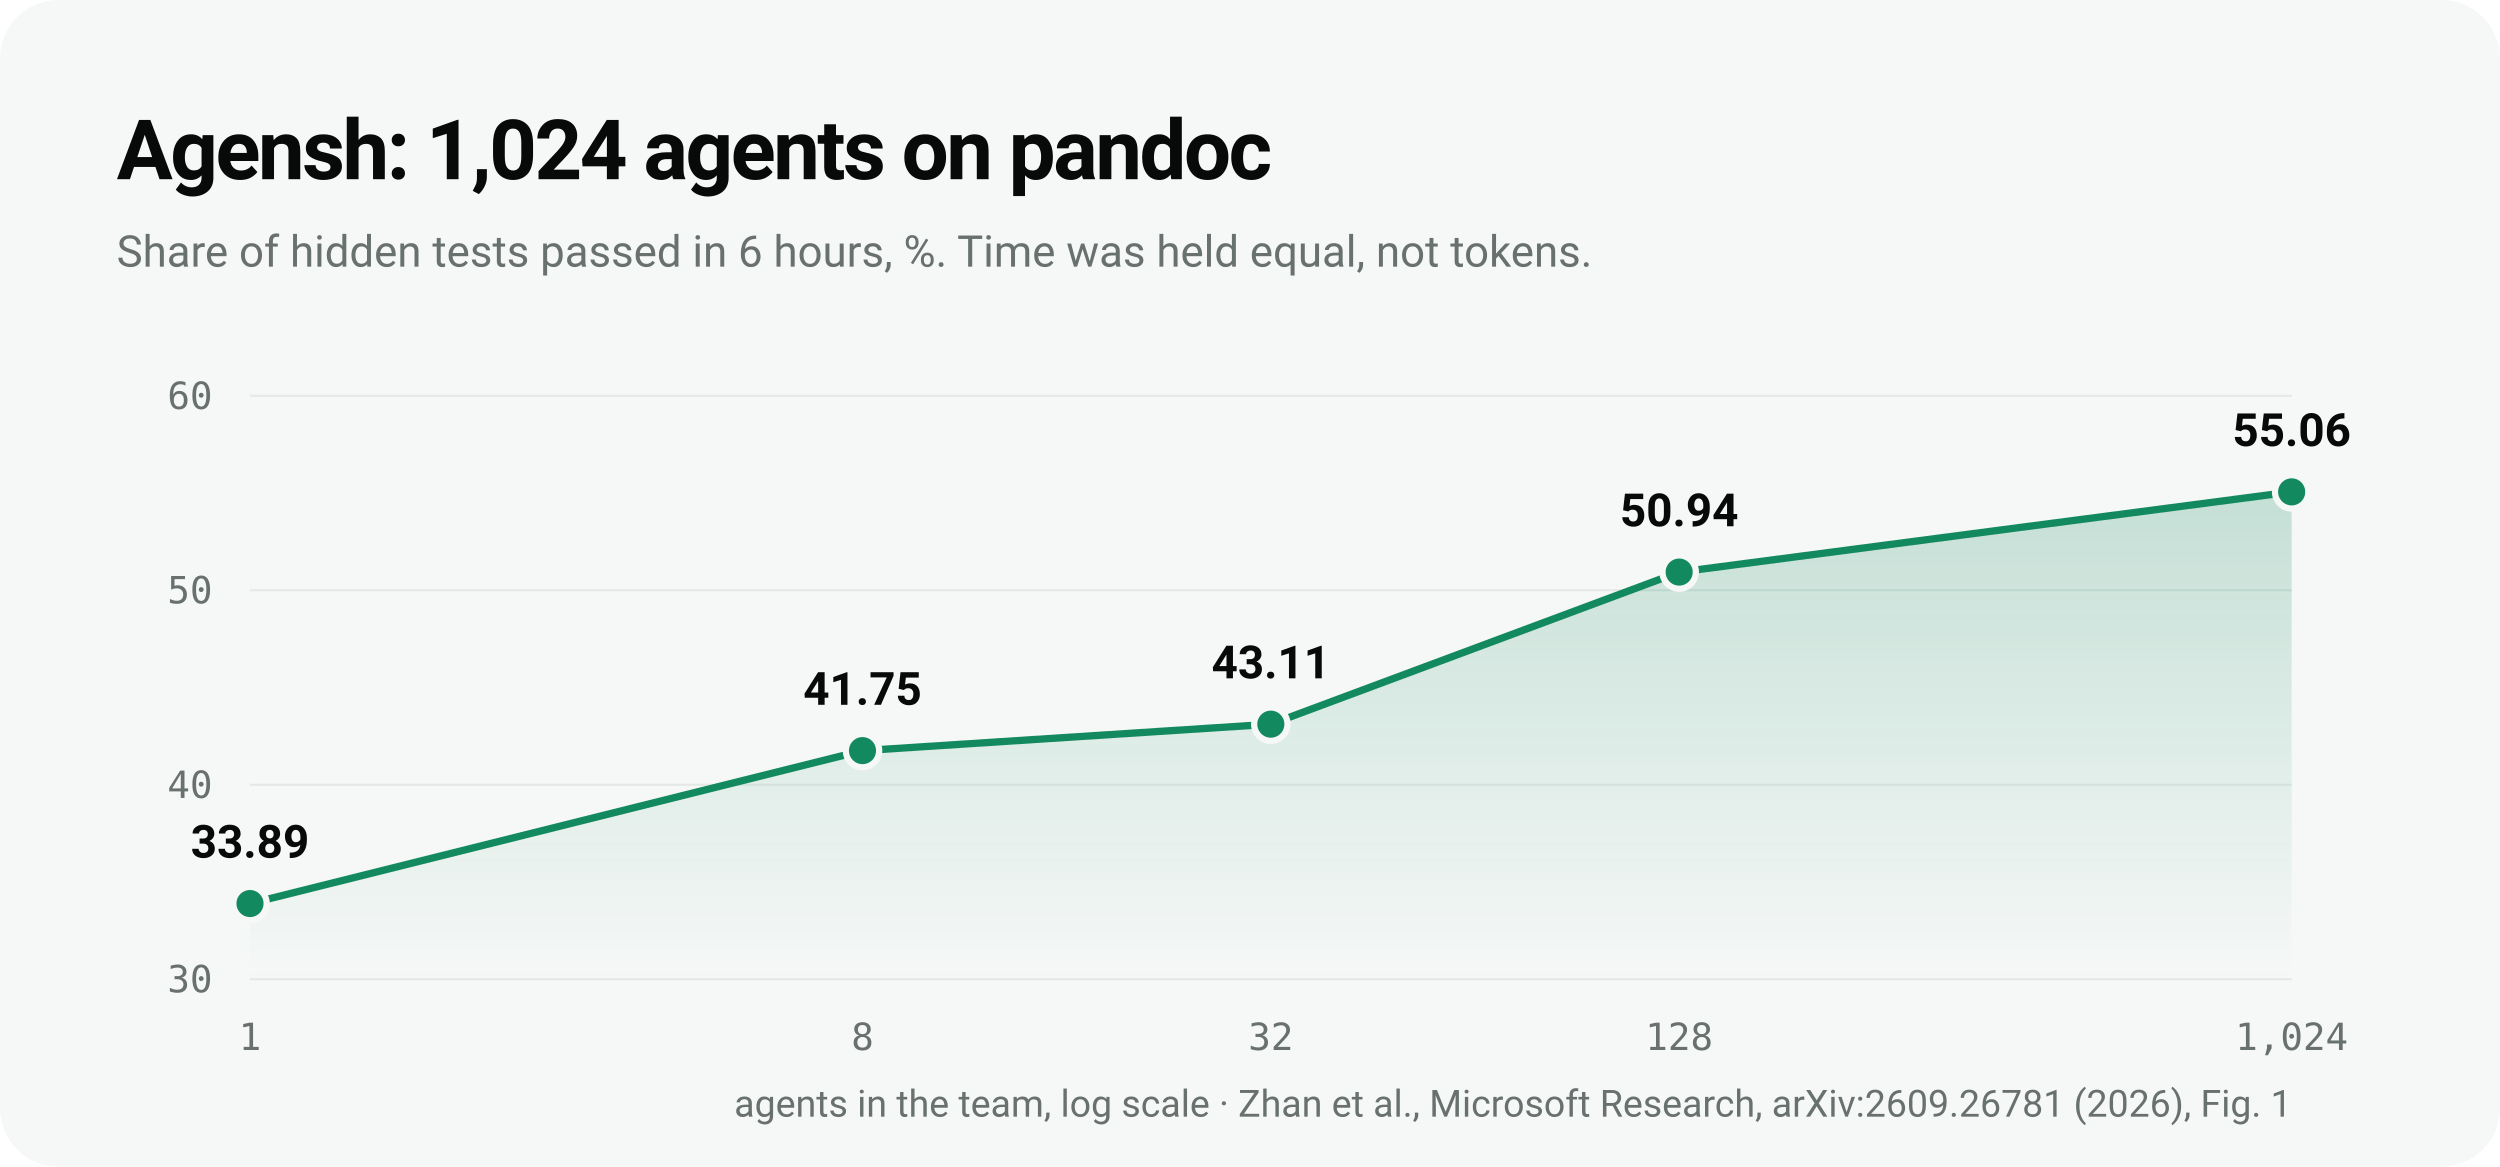
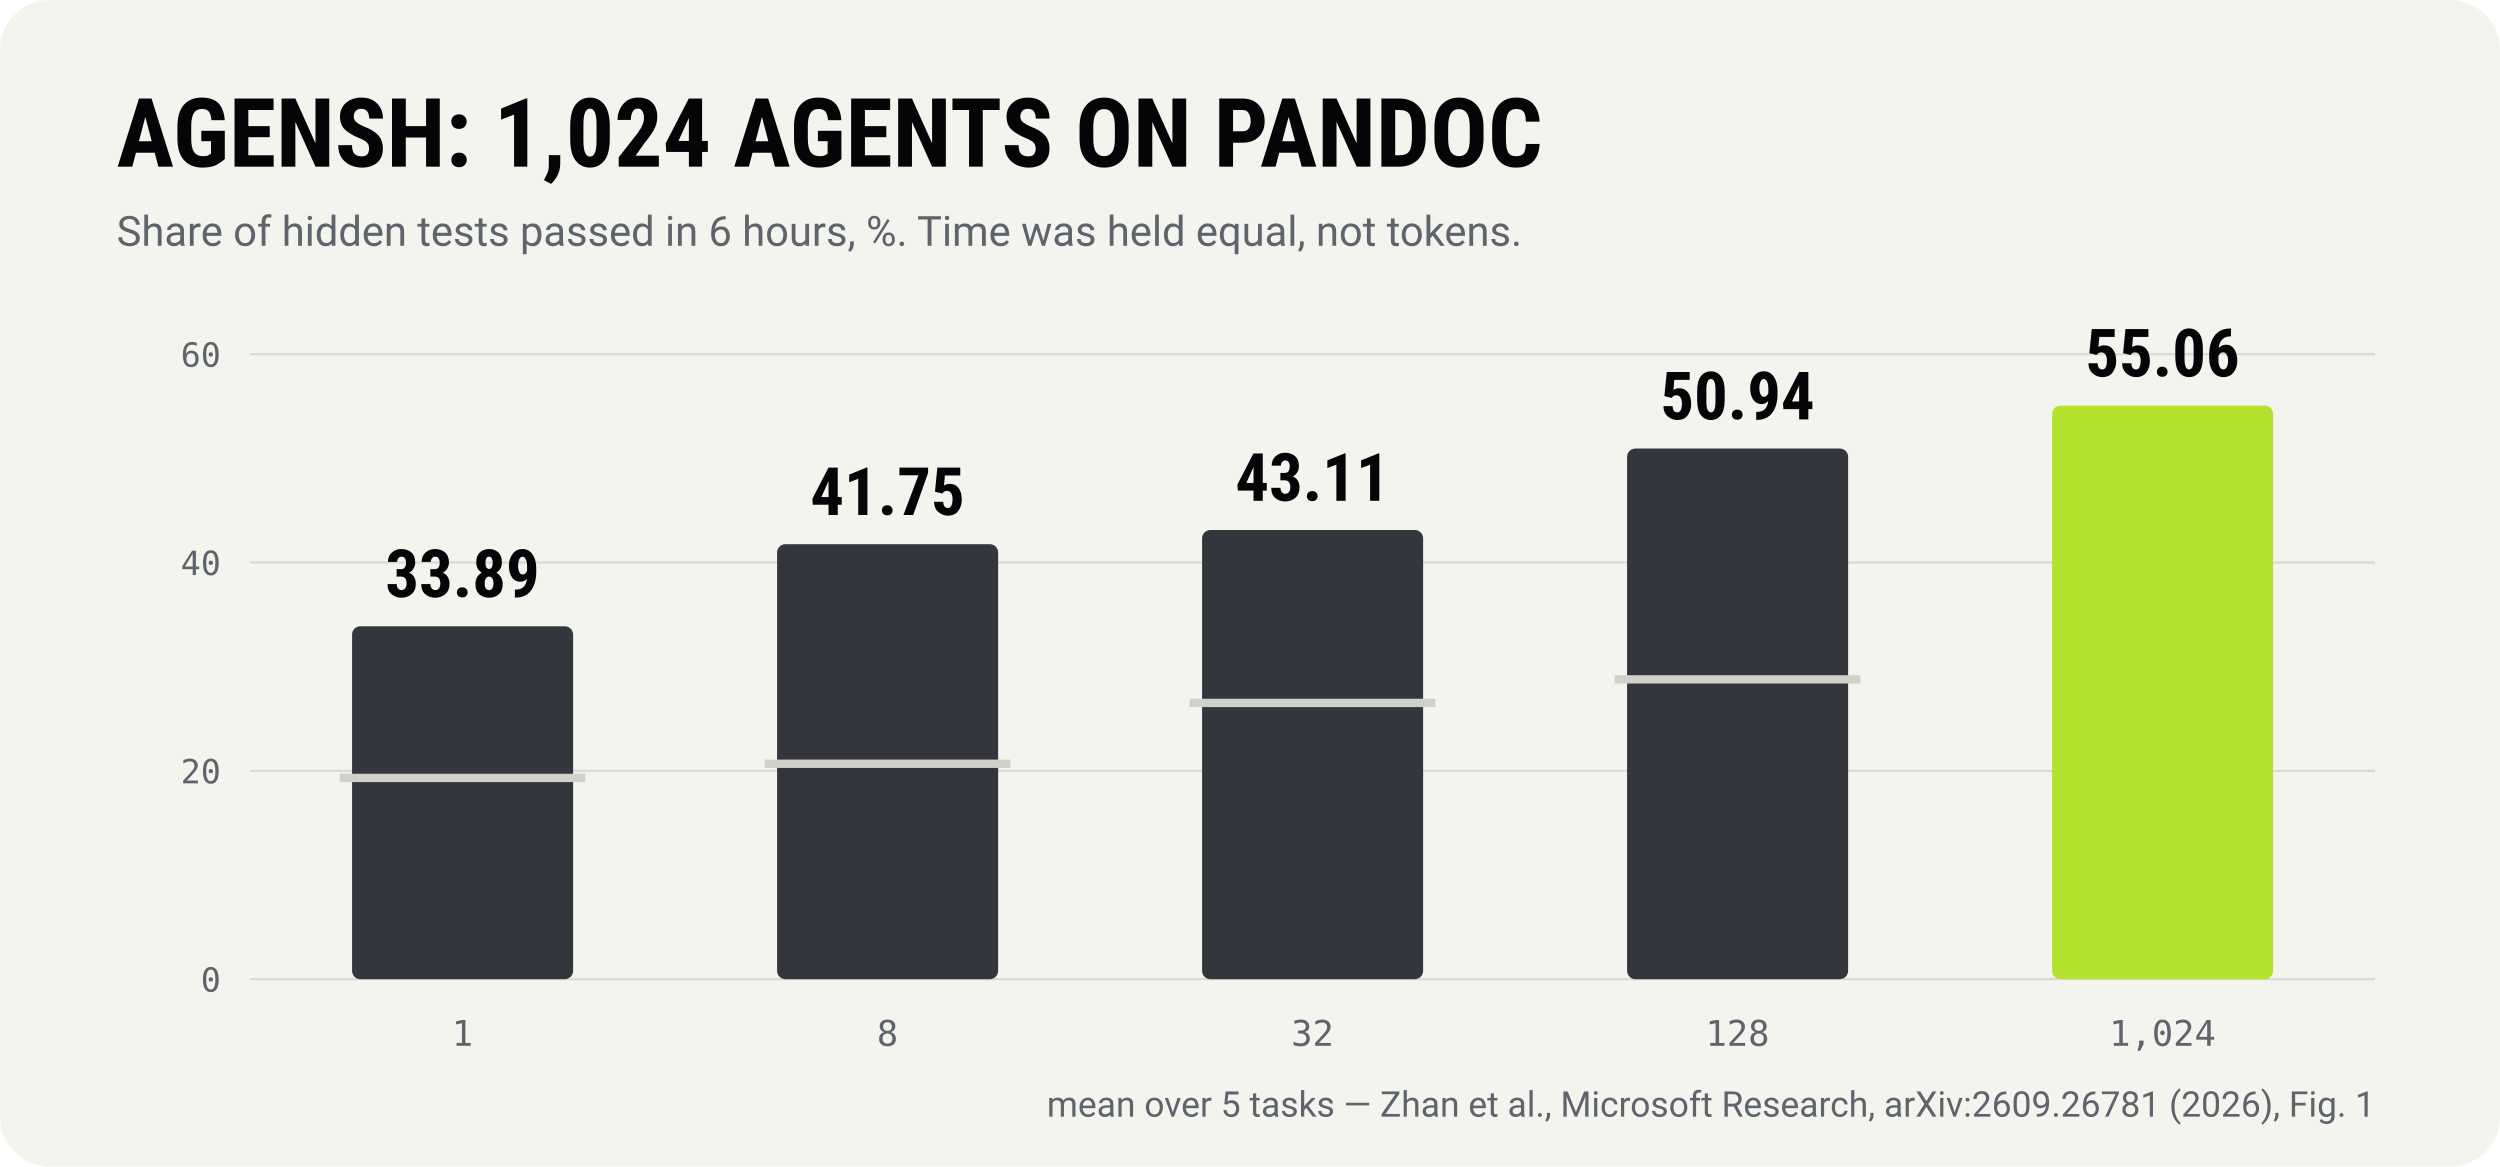
<svg xmlns="http://www.w3.org/2000/svg" viewBox="0 0 1200 560" width="1200" height="560" role="img" aria-labelledby="t d">
-   <defs>
-     <linearGradient id="wash" x1="0" x2="0" y1="0" y2="1">
-       <stop offset="0" stop-color="#13895f" stop-opacity=".22" />
-       <stop offset="1" stop-color="#13895f" stop-opacity="0" />
-     </linearGradient>
-   </defs>
-   <rect width="1200" height="560" rx="28" fill="#f6f8f7" />
-   <text x="56" y="86" font-family="-apple-system, BlinkMacSystemFont, 'SF Pro Display', 'Segoe UI', Roboto, 'Helvetica Neue', Arial, sans-serif" font-size="40" font-weight="650" letter-spacing="-1.2" fill="#070a09">Agensh: 1,024 agents on pandoc</text>
-   <text x="56" y="128" font-family="-apple-system, BlinkMacSystemFont, 'SF Pro Display', 'Segoe UI', Roboto, 'Helvetica Neue', Arial, sans-serif" font-size="21" fill="#68716d">Share of hidden tests passed in 6 hours, %. Time was held equal, not tokens.</text>
-   <line x1="120" x2="1100" y1="470" y2="470" stroke="#e4e9e6" />
-   <text x="102" y="470" dy=".35em" text-anchor="end" font-family="ui-monospace, 'SF Mono', Menlo, Consolas, monospace" font-size="18" fill="#68716d">30</text>
-   <line x1="120" x2="1100" y1="376.7" y2="376.7" stroke="#e4e9e6" />
-   <text x="102" y="376.7" dy=".35em" text-anchor="end" font-family="ui-monospace, 'SF Mono', Menlo, Consolas, monospace" font-size="18" fill="#68716d">40</text>
-   <line x1="120" x2="1100" y1="283.3" y2="283.3" stroke="#e4e9e6" />
-   <text x="102" y="283.3" dy=".35em" text-anchor="end" font-family="ui-monospace, 'SF Mono', Menlo, Consolas, monospace" font-size="18" fill="#68716d">50</text>
-   <line x1="120" x2="1100" y1="190" y2="190" stroke="#e4e9e6" />
-   <text x="102" y="190" dy=".35em" text-anchor="end" font-family="ui-monospace, 'SF Mono', Menlo, Consolas, monospace" font-size="18" fill="#68716d">60</text>
-   <text x="120" y="504" text-anchor="middle" font-family="ui-monospace, 'SF Mono', Menlo, Consolas, monospace" font-size="18" fill="#68716d">1</text>
-   <text x="414" y="504" text-anchor="middle" font-family="ui-monospace, 'SF Mono', Menlo, Consolas, monospace" font-size="18" fill="#68716d">8</text>
-   <text x="610" y="504" text-anchor="middle" font-family="ui-monospace, 'SF Mono', Menlo, Consolas, monospace" font-size="18" fill="#68716d">32</text>
-   <text x="806" y="504" text-anchor="middle" font-family="ui-monospace, 'SF Mono', Menlo, Consolas, monospace" font-size="18" fill="#68716d">128</text>
-   <text x="1100" y="504" text-anchor="middle" font-family="ui-monospace, 'SF Mono', Menlo, Consolas, monospace" font-size="18" fill="#68716d">1,024</text>
-   <text x="1100" y="536" text-anchor="end" font-family="-apple-system, BlinkMacSystemFont, 'SF Pro Display', 'Segoe UI', Roboto, 'Helvetica Neue', Arial, sans-serif" font-size="18" fill="#68716d">agents in the team, log scale · Zhan et al., Microsoft Research, arXiv:2609.26781 (2026), Fig. 1</text>
-   <path d="M120 470L120 433.7L414 360.3L610 347.6L806 274.6L1100 236.1L1100 470Z" fill="url(#wash)" />
-   <polyline points="120,433.7 414,360.3 610,347.6 806,274.6 1100,236.1" fill="none" stroke="#13895f" stroke-width="3.5" stroke-linejoin="round" stroke-linecap="round" />
-   <circle cx="120" cy="433.7" r="8" fill="#13895f" stroke="#f6f8f7" stroke-width="3" />
-   <text x="120" y="411.7" text-anchor="middle" font-family="-apple-system, BlinkMacSystemFont, 'SF Pro Display', 'Segoe UI', Roboto, 'Helvetica Neue', Arial, sans-serif" font-size="22" font-weight="650" fill="#070a09">33.89</text>
-   <circle cx="414" cy="360.3" r="8" fill="#13895f" stroke="#f6f8f7" stroke-width="3" />
-   <text x="414" y="338.3" text-anchor="middle" font-family="-apple-system, BlinkMacSystemFont, 'SF Pro Display', 'Segoe UI', Roboto, 'Helvetica Neue', Arial, sans-serif" font-size="22" font-weight="650" fill="#070a09">41.75</text>
-   <circle cx="610" cy="347.6" r="8" fill="#13895f" stroke="#f6f8f7" stroke-width="3" />
-   <text x="610" y="325.6" text-anchor="middle" font-family="-apple-system, BlinkMacSystemFont, 'SF Pro Display', 'Segoe UI', Roboto, 'Helvetica Neue', Arial, sans-serif" font-size="22" font-weight="650" fill="#070a09">43.11</text>
-   <circle cx="806" cy="274.6" r="8" fill="#13895f" stroke="#f6f8f7" stroke-width="3" />
-   <text x="806" y="252.6" text-anchor="middle" font-family="-apple-system, BlinkMacSystemFont, 'SF Pro Display', 'Segoe UI', Roboto, 'Helvetica Neue', Arial, sans-serif" font-size="22" font-weight="650" fill="#070a09">50.94</text>
-   <circle cx="1100" cy="236.1" r="8" fill="#13895f" stroke="#f6f8f7" stroke-width="3" />
-   <text x="1100" y="214.1" text-anchor="middle" font-family="-apple-system, BlinkMacSystemFont, 'SF Pro Display', 'Segoe UI', Roboto, 'Helvetica Neue', Arial, sans-serif" font-size="22" font-weight="650" fill="#070a09">55.06</text>
+   <rect width="1200" height="560" rx="24" fill="#F4F4EF" />
+   <text x="56" y="80" font-family="'SF Pro Display Condensed', 'Arial Narrow', 'Roboto Condensed', -apple-system, BlinkMacSystemFont, 'Segoe UI', sans-serif" font-stretch="condensed" font-size="46" font-weight="900" fill="#050507">AGENSH: 1,024 AGENTS ON PANDOC</text>
+   <text x="56" y="118" font-family="-apple-system, BlinkMacSystemFont, 'SF Pro Display', 'Segoe UI', Roboto, 'Helvetica Neue', Arial, sans-serif" font-size="20" fill="#5E636C">Share of hidden tests passed in 6 hours, %. Time was held equal, not tokens.</text>
+   <line x1="120" x2="1140" y1="470" y2="470" stroke="#D9D9D2" />
+   <text x="106" y="476" text-anchor="end" font-family="ui-monospace, 'SF Mono', Menlo, Consolas, monospace" font-size="16" fill="#5E636C">0</text>
+   <line x1="120" x2="1140" y1="370" y2="370" stroke="#D9D9D2" />
+   <text x="106" y="376" text-anchor="end" font-family="ui-monospace, 'SF Mono', Menlo, Consolas, monospace" font-size="16" fill="#5E636C">20</text>
+   <line x1="120" x2="1140" y1="270" y2="270" stroke="#D9D9D2" />
+   <text x="106" y="276" text-anchor="end" font-family="ui-monospace, 'SF Mono', Menlo, Consolas, monospace" font-size="16" fill="#5E636C">40</text>
+   <line x1="120" x2="1140" y1="170" y2="170" stroke="#D9D9D2" />
+   <text x="106" y="176" text-anchor="end" font-family="ui-monospace, 'SF Mono', Menlo, Consolas, monospace" font-size="16" fill="#5E636C">60</text>
+   <rect x="169" y="300.6" width="106.1" height="169.4" rx="4" fill="#33363D" />
+   <text x="222" y="286.6" text-anchor="middle" font-family="'SF Pro Display Condensed', 'Arial Narrow', 'Roboto Condensed', -apple-system, BlinkMacSystemFont, 'Segoe UI', sans-serif" font-stretch="condensed" font-size="32" font-weight="850" fill="#050507">33.89</text>
+   <text x="222" y="502" text-anchor="middle" font-family="ui-monospace, 'SF Mono', Menlo, Consolas, monospace" font-size="17" fill="#5E636C">1</text>
+   <line x1="163" x2="281" y1="373.4" y2="373.4" stroke="#D0D1CA" stroke-width="4" />
+   <rect x="373" y="261.2" width="106.1" height="208.8" rx="4" fill="#33363D" />
+   <text x="426" y="247.2" text-anchor="middle" font-family="'SF Pro Display Condensed', 'Arial Narrow', 'Roboto Condensed', -apple-system, BlinkMacSystemFont, 'Segoe UI', sans-serif" font-stretch="condensed" font-size="32" font-weight="850" fill="#050507">41.75</text>
+   <text x="426" y="502" text-anchor="middle" font-family="ui-monospace, 'SF Mono', Menlo, Consolas, monospace" font-size="17" fill="#5E636C">8</text>
+   <line x1="367" x2="485" y1="366.6" y2="366.6" stroke="#D0D1CA" stroke-width="4" />
+   <rect x="577" y="254.4" width="106.1" height="215.6" rx="4" fill="#33363D" />
+   <text x="630" y="240.4" text-anchor="middle" font-family="'SF Pro Display Condensed', 'Arial Narrow', 'Roboto Condensed', -apple-system, BlinkMacSystemFont, 'Segoe UI', sans-serif" font-stretch="condensed" font-size="32" font-weight="850" fill="#050507">43.11</text>
+   <text x="630" y="502" text-anchor="middle" font-family="ui-monospace, 'SF Mono', Menlo, Consolas, monospace" font-size="17" fill="#5E636C">32</text>
+   <line x1="571" x2="689" y1="337.4" y2="337.4" stroke="#D0D1CA" stroke-width="4" />
+   <rect x="781" y="215.3" width="106.1" height="254.7" rx="4" fill="#33363D" />
+   <text x="834" y="201.3" text-anchor="middle" font-family="'SF Pro Display Condensed', 'Arial Narrow', 'Roboto Condensed', -apple-system, BlinkMacSystemFont, 'Segoe UI', sans-serif" font-stretch="condensed" font-size="32" font-weight="850" fill="#050507">50.94</text>
+   <text x="834" y="502" text-anchor="middle" font-family="ui-monospace, 'SF Mono', Menlo, Consolas, monospace" font-size="17" fill="#5E636C">128</text>
+   <line x1="775" x2="893" y1="326.1" y2="326.1" stroke="#D0D1CA" stroke-width="4" />
+   <rect x="985" y="194.7" width="106.1" height="275.3" rx="4" fill="#B5E22E" />
+   <text x="1038" y="180.7" text-anchor="middle" font-family="'SF Pro Display Condensed', 'Arial Narrow', 'Roboto Condensed', -apple-system, BlinkMacSystemFont, 'Segoe UI', sans-serif" font-stretch="condensed" font-size="32" font-weight="850" fill="#050507">55.06</text>
+   <text x="1038" y="502" text-anchor="middle" font-family="ui-monospace, 'SF Mono', Menlo, Consolas, monospace" font-size="17" fill="#5E636C">1,024</text>
+   <text x="1140" y="536" text-anchor="end" font-family="-apple-system, BlinkMacSystemFont, 'SF Pro Display', 'Segoe UI', Roboto, 'Helvetica Neue', Arial, sans-serif" font-size="17" fill="#5E636C">mean over 5 tasks — Zhan et al., Microsoft Research, arXiv:2609.26781 (2026), Fig. 1</text>
</svg>
